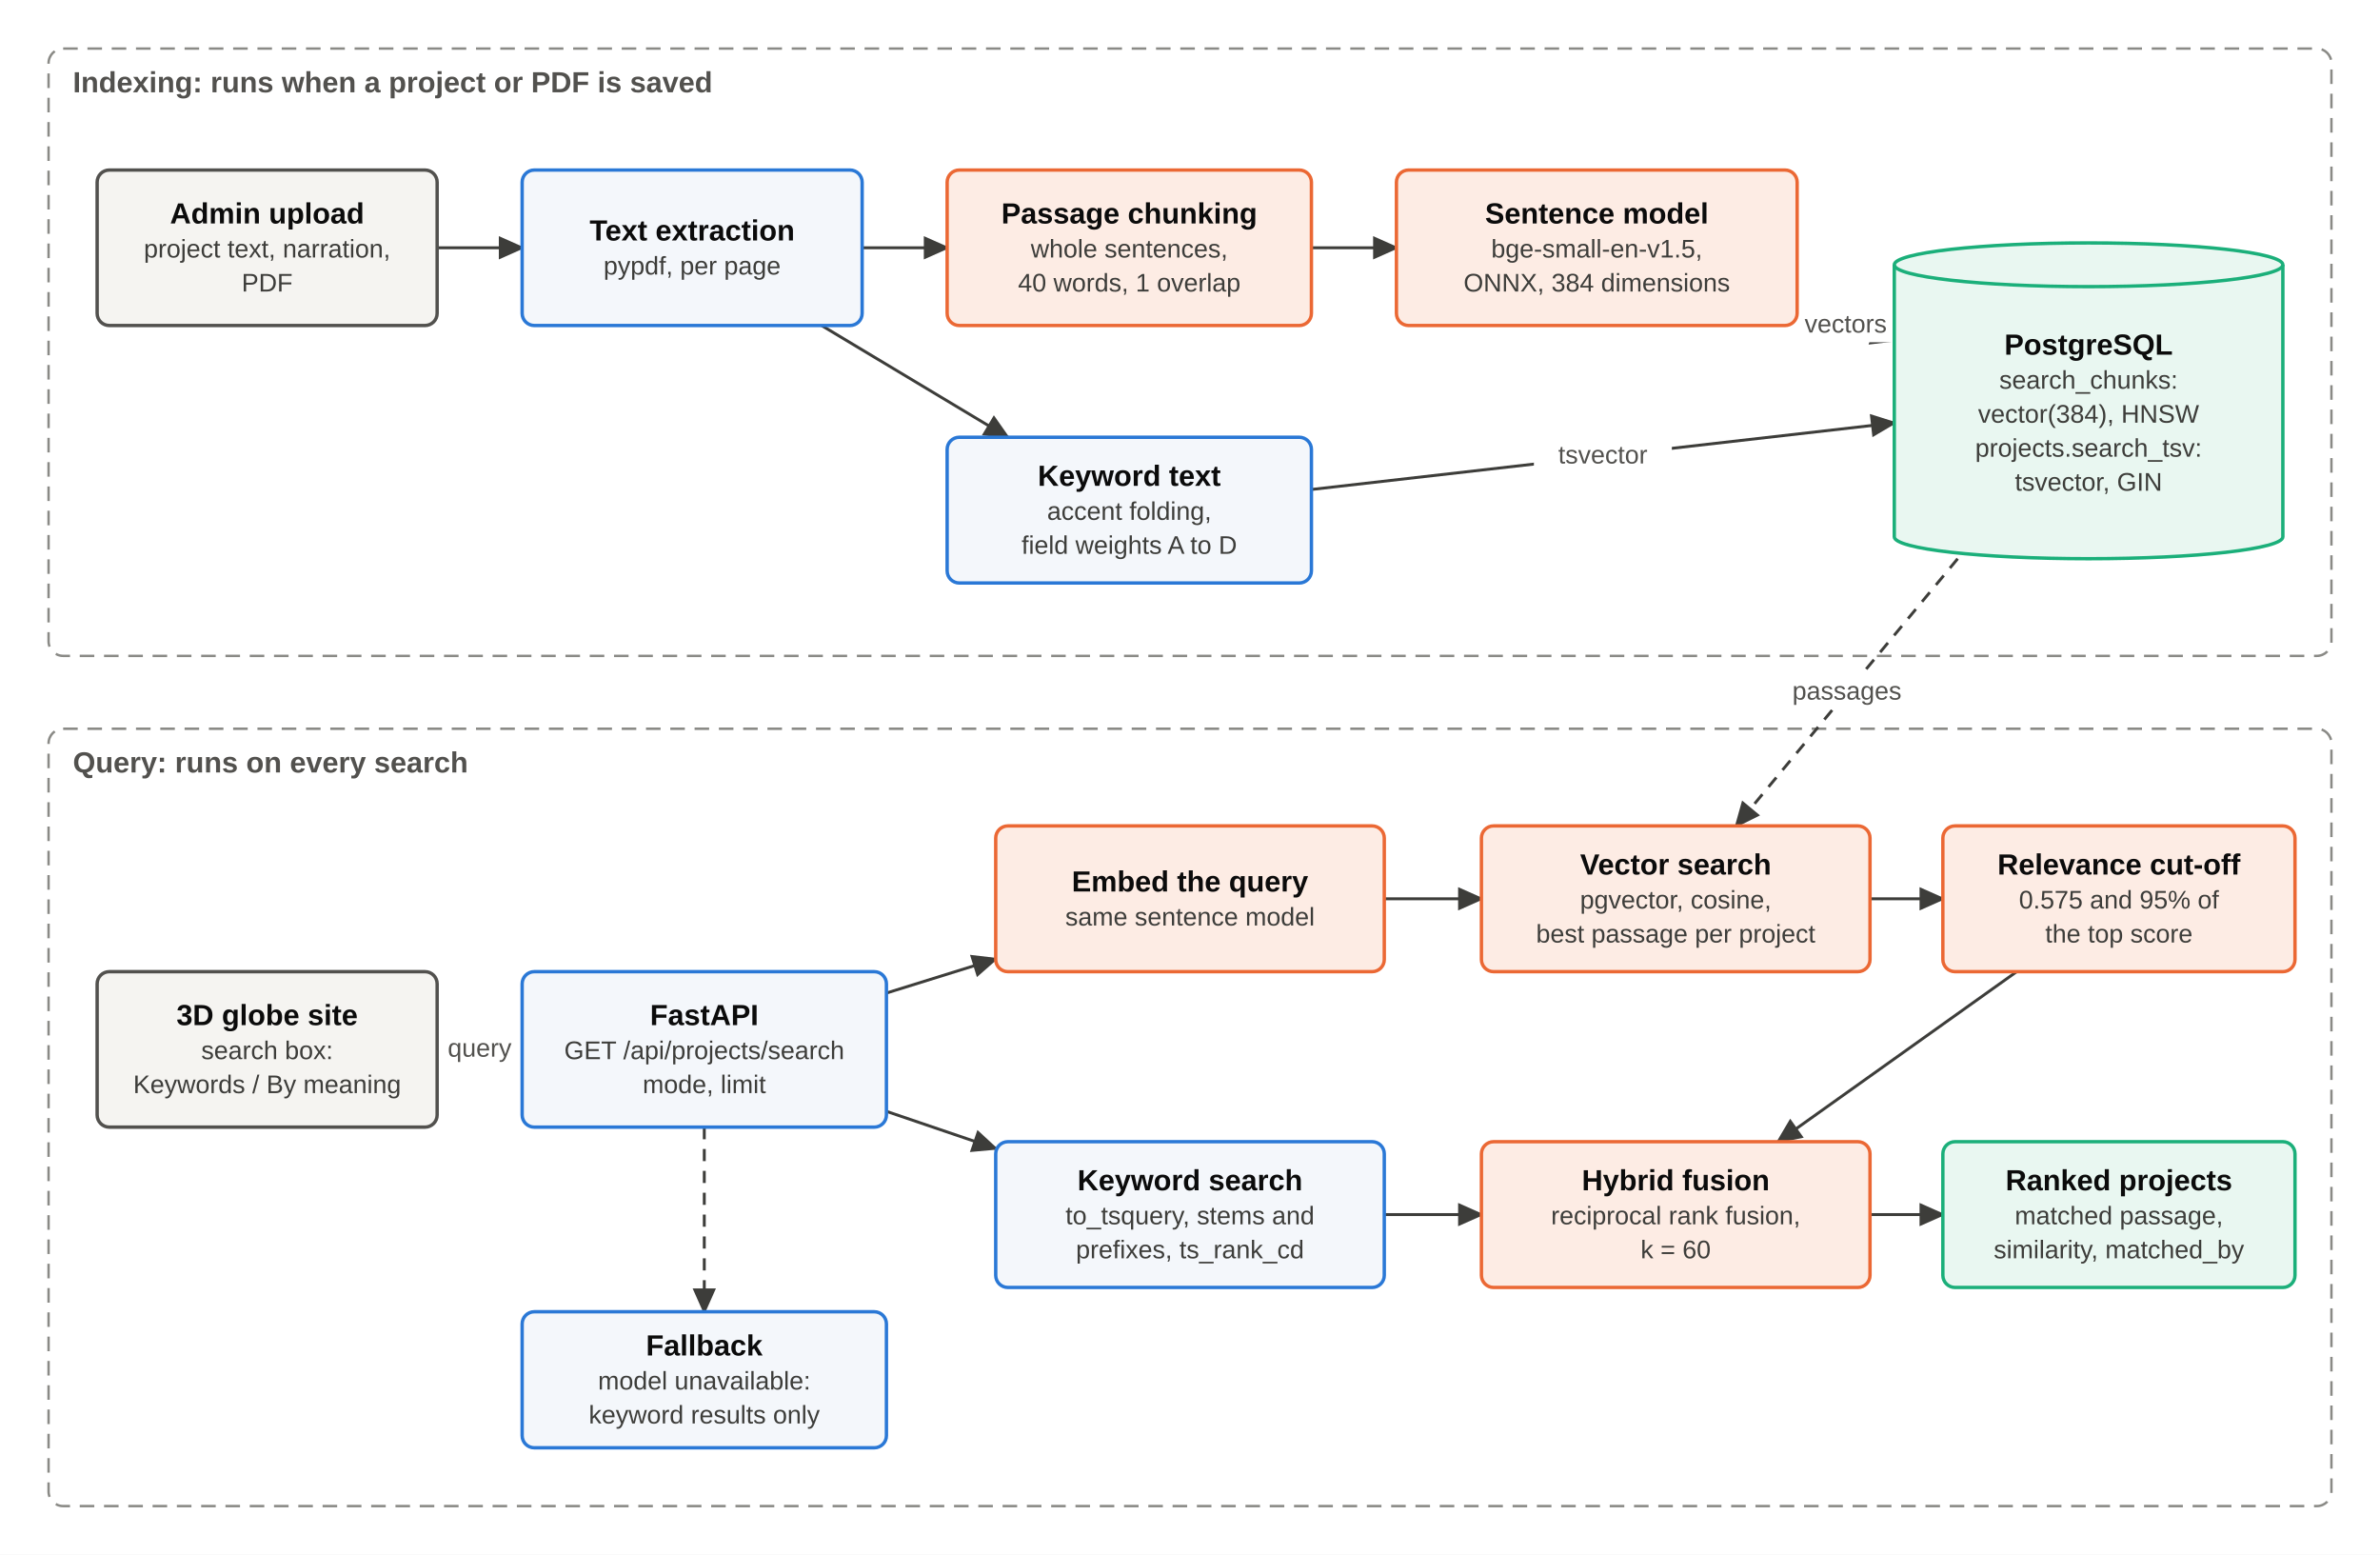
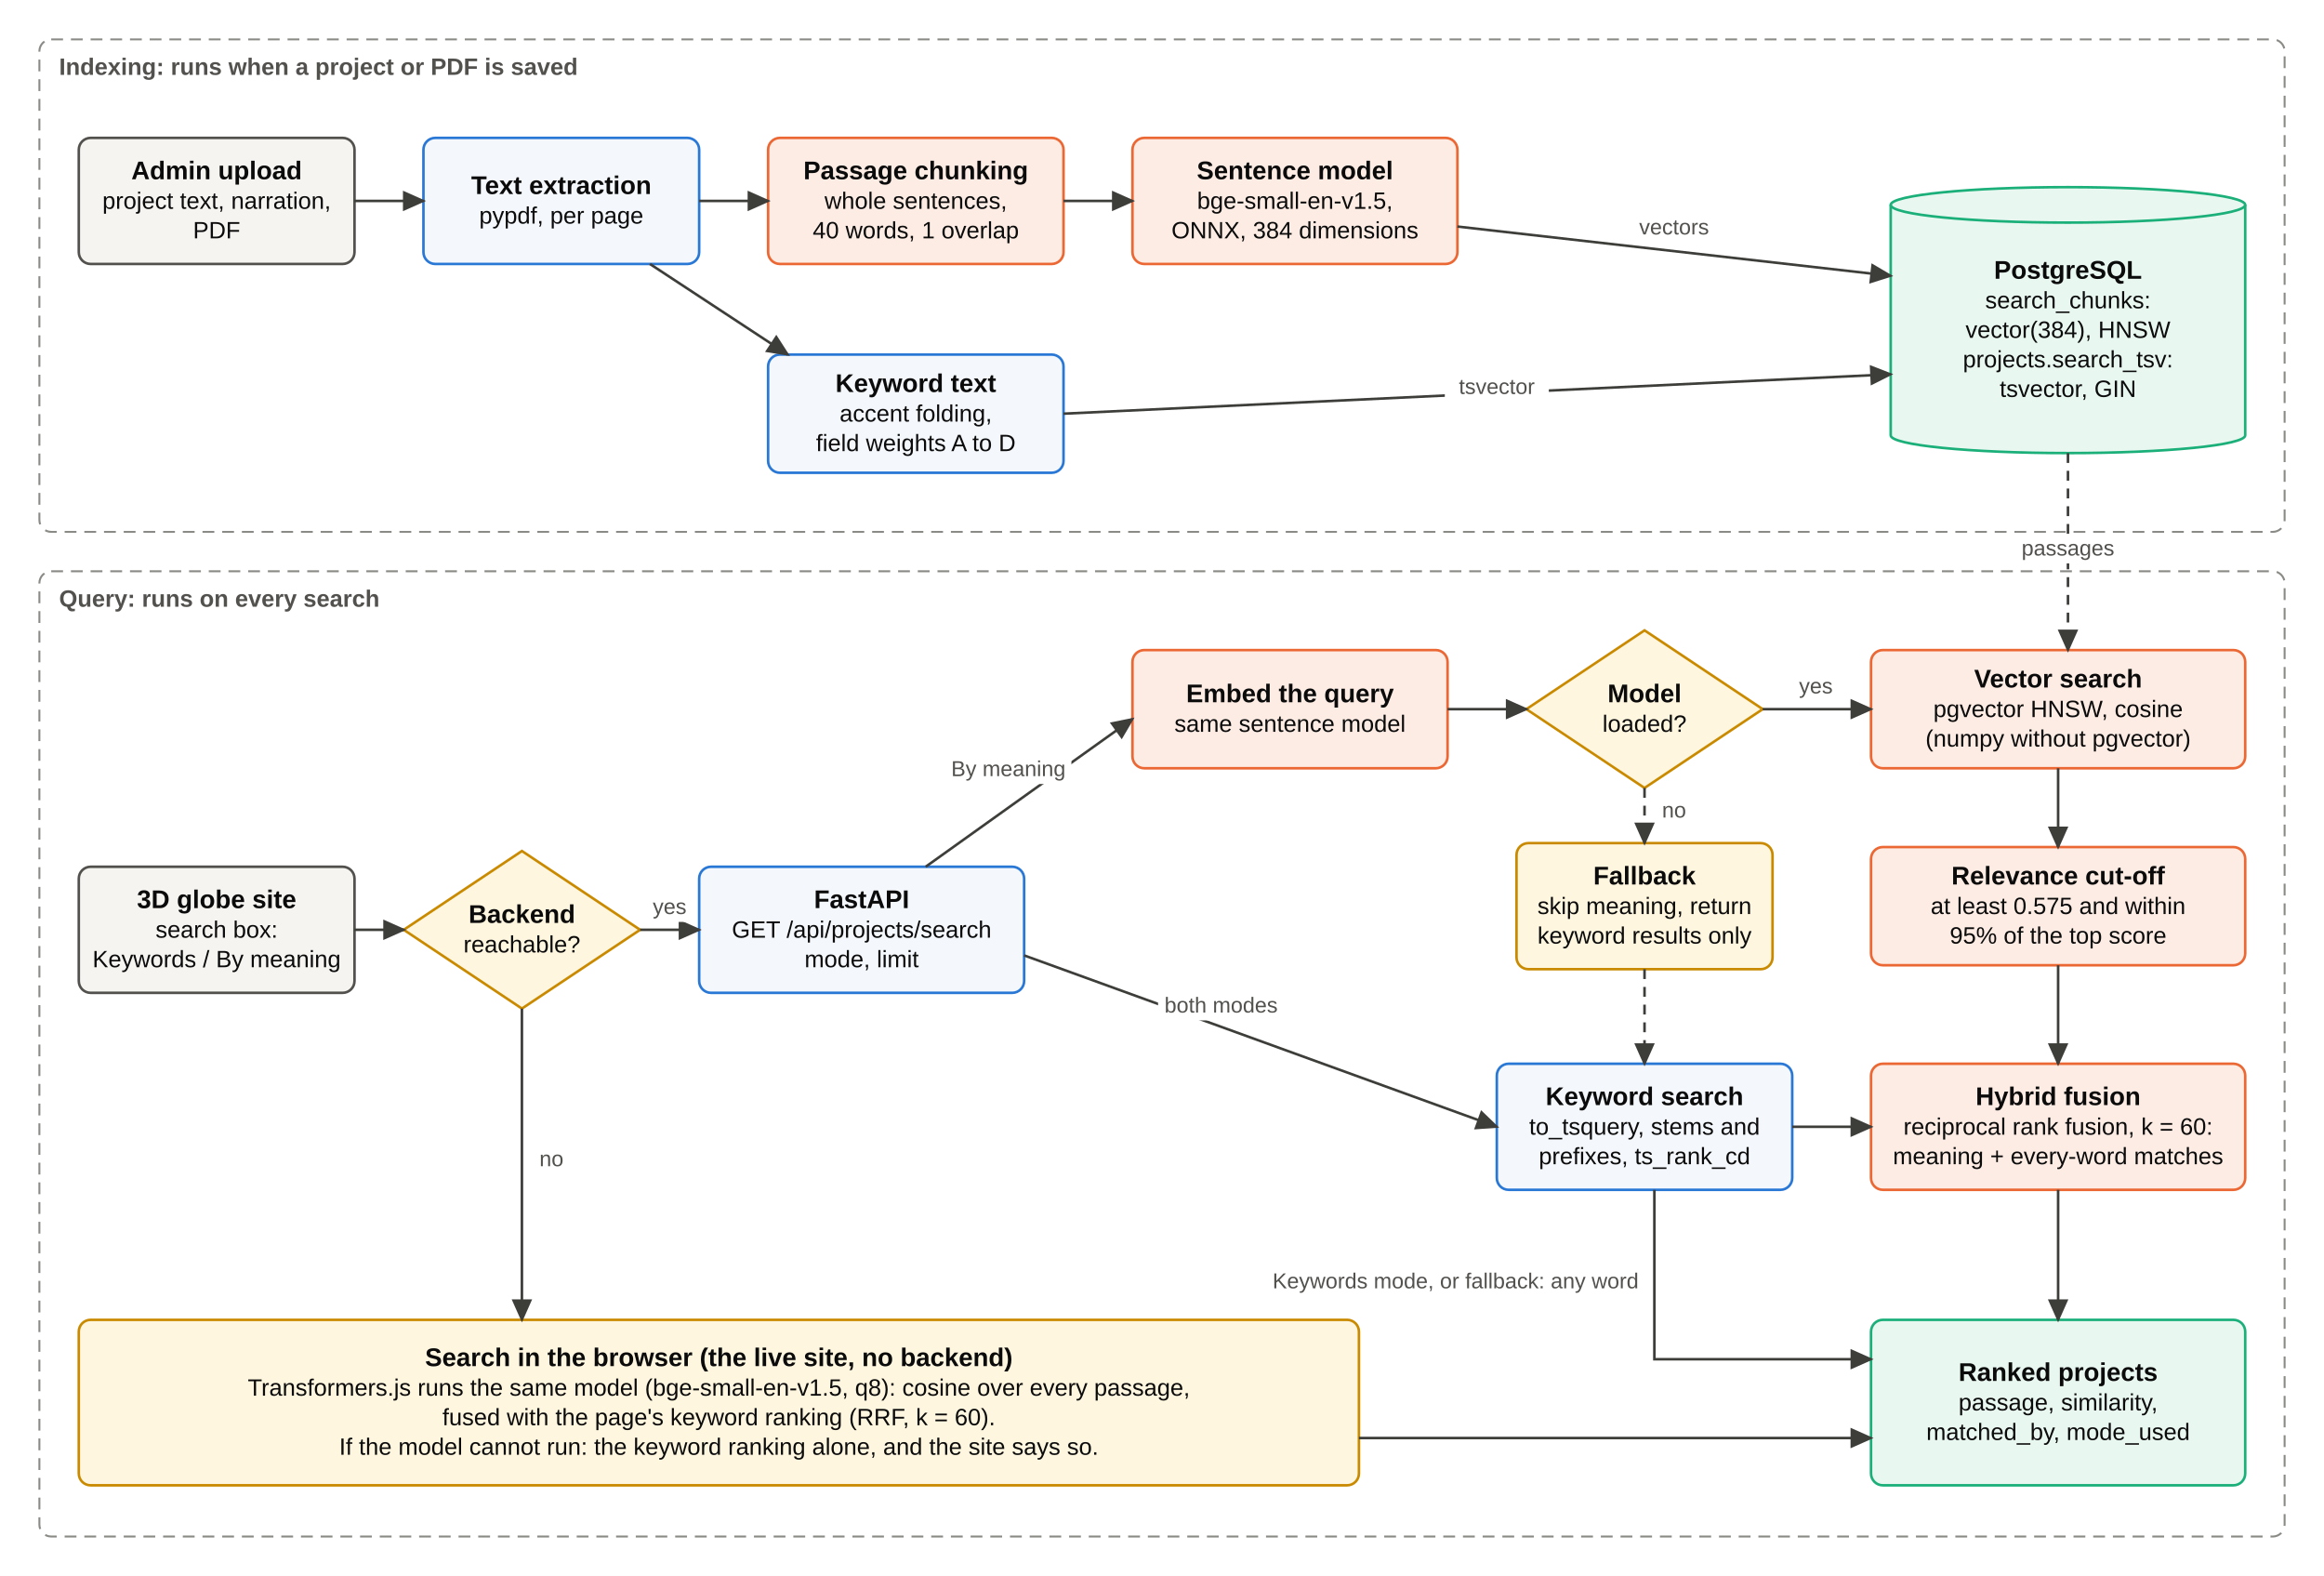
- <svg xmlns="http://www.w3.org/2000/svg" width="980" height="640" viewBox="0 0 980 640" font-family="Arial, Helvetica, sans-serif" font-size="12">
+ <svg xmlns="http://www.w3.org/2000/svg" width="1180" height="800" viewBox="0 0 1180 800" font-family="Arial, Helvetica, sans-serif" font-size="12">
  <defs>
    <marker id="arr" markerWidth="9" markerHeight="8" refX="8" refY="4" orient="auto-start-reverse">
      <path d="M0,0 L9,4 L0,8 z" fill="#3d3d3a" />
    </marker>
  </defs>
-   <rect width="980" height="640" fill="white" />
-   <rect x="20" y="20" width="940" height="250" fill="none" stroke="#8a8a86" stroke-dasharray="6 4" rx="6" />
+   <rect width="1180" height="800" fill="white" />
+   <rect x="20" y="20" width="1140" height="250" fill="none" stroke="#8a8a86" stroke-dasharray="6 4" rx="6" />
  <text x="30" y="38" font-weight="bold" fill="#52514e">Indexing: runs when a project or PDF is saved</text>
-   <rect x="20" y="300" width="940" height="320" fill="none" stroke="#8a8a86" stroke-dasharray="6 4" rx="6" />
-   <text x="30" y="318" font-weight="bold" fill="#52514e">Query: runs on every search</text>
-   <line x1="180.0" y1="102.0" x2="215.0" y2="102.0" stroke="#3d3d3a" stroke-width="1.2" marker-end="url(#arr)" />
-   <line x1="355.0" y1="102.0" x2="390.0" y2="102.0" stroke="#3d3d3a" stroke-width="1.2" marker-end="url(#arr)" />
-   <line x1="540.0" y1="102.0" x2="575.0" y2="102.0" stroke="#3d3d3a" stroke-width="1.2" marker-end="url(#arr)" />
-   <line x1="740.0" y1="127.7" x2="780.0" y2="140.1" stroke="#3d3d3a" stroke-width="1.2" marker-end="url(#arr)" />
-   <rect x="734.6" y="124.9" width="50.7" height="16" fill="white" />
-   <text x="760.0" y="136.9" text-anchor="middle" font-size="10.5" fill="#52514e">vectors</text>
-   <line x1="338.3" y1="134.0" x2="415.0" y2="180.0" stroke="#3d3d3a" stroke-width="1.2" marker-end="url(#arr)" />
-   <line x1="540.0" y1="201.5" x2="780.0" y2="174.1" stroke="#3d3d3a" stroke-width="1.2" marker-end="url(#arr)" />
-   <rect x="631.6" y="178.8" width="56.8" height="16" fill="white" />
-   <text x="660.0" y="190.8" text-anchor="middle" font-size="10.5" fill="#52514e">tsvector</text>
-   <line x1="180.0" y1="432.0" x2="215.0" y2="432.0" stroke="#3d3d3a" stroke-width="1.2" marker-end="url(#arr)" />
-   <rect x="178.2" y="423.0" width="38.5" height="16" fill="white" />
-   <text x="197.5" y="435.0" text-anchor="middle" font-size="10.5" fill="#52514e">query</text>
-   <line x1="365.0" y1="408.8" x2="410.0" y2="394.8" stroke="#3d3d3a" stroke-width="1.2" marker-end="url(#arr)" />
-   <line x1="570.0" y1="370.0" x2="610.0" y2="370.0" stroke="#3d3d3a" stroke-width="1.2" marker-end="url(#arr)" />
-   <line x1="770.0" y1="370.0" x2="800.0" y2="370.0" stroke="#3d3d3a" stroke-width="1.2" marker-end="url(#arr)" />
-   <line x1="365.0" y1="457.5" x2="410.0" y2="472.8" stroke="#3d3d3a" stroke-width="1.2" marker-end="url(#arr)" />
-   <line x1="570.0" y1="500.0" x2="610.0" y2="500.0" stroke="#3d3d3a" stroke-width="1.2" marker-end="url(#arr)" />
-   <line x1="830.4" y1="400.0" x2="732.1" y2="470.0" stroke="#3d3d3a" stroke-width="1.2" marker-end="url(#arr)" />
-   <line x1="770.0" y1="500.0" x2="800.0" y2="500.0" stroke="#3d3d3a" stroke-width="1.2" marker-end="url(#arr)" />
-   <line x1="290.0" y1="464.0" x2="290.0" y2="540.0" stroke="#3d3d3a" stroke-width="1.2" stroke-dasharray="5 4" marker-end="url(#arr)" />
-   <line x1="806.1" y1="230.0" x2="714.9" y2="340.0" stroke="#3d3d3a" stroke-width="1.2" stroke-dasharray="5 4" marker-end="url(#arr)" />
-   <rect x="732.1" y="276.0" width="56.8" height="16" fill="white" />
-   <text x="760.5" y="288.0" text-anchor="middle" font-size="10.5" fill="#52514e">passages</text>
-   <rect x="40" y="70" width="140" height="64" rx="5" fill="#f5f4f1" stroke="#52514e" stroke-width="1.4" />
-   <text x="110.0" y="92.0" text-anchor="middle" fill="#0b0b0b" font-weight="bold">Admin upload</text>
-   <text x="110.0" y="106.0" text-anchor="middle" fill="#3d3d3a" font-size="10.5">project text, narration,</text>
-   <text x="110.0" y="120.0" text-anchor="middle" fill="#3d3d3a" font-size="10.5">PDF</text>
-   <rect x="215" y="70" width="140" height="64" rx="5" fill="#f4f7fb" stroke="#2a78d6" stroke-width="1.4" />
-   <text x="285.0" y="99.0" text-anchor="middle" fill="#0b0b0b" font-weight="bold">Text extraction</text>
-   <text x="285.0" y="113.0" text-anchor="middle" fill="#3d3d3a" font-size="10.5">pypdf, per page</text>
-   <rect x="390" y="70" width="150" height="64" rx="5" fill="#fdece4" stroke="#eb6834" stroke-width="1.4" />
-   <text x="465.0" y="92.0" text-anchor="middle" fill="#0b0b0b" font-weight="bold">Passage chunking</text>
-   <text x="465.0" y="106.0" text-anchor="middle" fill="#3d3d3a" font-size="10.5">whole sentences,</text>
-   <text x="465.0" y="120.0" text-anchor="middle" fill="#3d3d3a" font-size="10.5">40 words, 1 overlap</text>
-   <rect x="575" y="70" width="165" height="64" rx="5" fill="#fdece4" stroke="#eb6834" stroke-width="1.4" />
-   <text x="657.5" y="92.0" text-anchor="middle" fill="#0b0b0b" font-weight="bold">Sentence model</text>
-   <text x="657.5" y="106.0" text-anchor="middle" fill="#3d3d3a" font-size="10.5">bge-small-en-v1.5,</text>
-   <text x="657.5" y="120.0" text-anchor="middle" fill="#3d3d3a" font-size="10.5">ONNX, 384 dimensions</text>
-   <rect x="390" y="180" width="150" height="60" rx="5" fill="#f4f7fb" stroke="#2a78d6" stroke-width="1.4" />
-   <text x="465.0" y="200.0" text-anchor="middle" fill="#0b0b0b" font-weight="bold">Keyword text</text>
-   <text x="465.0" y="214.0" text-anchor="middle" fill="#3d3d3a" font-size="10.5">accent folding,</text>
-   <text x="465.0" y="228.0" text-anchor="middle" fill="#3d3d3a" font-size="10.5">field weights A to D</text>
-   <path d="M780,109 A80.0,9 0 0 1 940,109 V221 A80.0,9 0 0 1 780,221 Z" fill="#e9f7f1" stroke="#1baf7a" stroke-width="1.4" />
-   <path d="M780,109 A80.0,9 0 0 0 940,109" fill="none" stroke="#1baf7a" stroke-width="1.4" />
-   <text x="860.0" y="146.0" text-anchor="middle" fill="#0b0b0b" font-weight="bold">PostgreSQL</text>
-   <text x="860.0" y="160.0" text-anchor="middle" fill="#3d3d3a" font-size="10.5">search_chunks:</text>
-   <text x="860.0" y="174.0" text-anchor="middle" fill="#3d3d3a" font-size="10.5">vector(384), HNSW</text>
-   <text x="860.0" y="188.0" text-anchor="middle" fill="#3d3d3a" font-size="10.5">projects.search_tsv:</text>
-   <text x="860.0" y="202.0" text-anchor="middle" fill="#3d3d3a" font-size="10.5">tsvector, GIN</text>
-   <rect x="40" y="400" width="140" height="64" rx="5" fill="#f5f4f1" stroke="#52514e" stroke-width="1.4" />
-   <text x="110.0" y="422.0" text-anchor="middle" fill="#0b0b0b" font-weight="bold">3D globe site</text>
-   <text x="110.0" y="436.0" text-anchor="middle" fill="#3d3d3a" font-size="10.5">search box:</text>
-   <text x="110.0" y="450.0" text-anchor="middle" fill="#3d3d3a" font-size="10.5">Keywords / By meaning</text>
-   <rect x="215" y="400" width="150" height="64" rx="5" fill="#f4f7fb" stroke="#2a78d6" stroke-width="1.4" />
-   <text x="290.0" y="422.0" text-anchor="middle" fill="#0b0b0b" font-weight="bold">FastAPI</text>
-   <text x="290.0" y="436.0" text-anchor="middle" fill="#3d3d3a" font-size="10.5">GET /api/projects/search</text>
-   <text x="290.0" y="450.0" text-anchor="middle" fill="#3d3d3a" font-size="10.5">mode, limit</text>
-   <rect x="410" y="340" width="160" height="60" rx="5" fill="#fdece4" stroke="#eb6834" stroke-width="1.4" />
-   <text x="490.0" y="367.0" text-anchor="middle" fill="#0b0b0b" font-weight="bold">Embed the query</text>
-   <text x="490.0" y="381.0" text-anchor="middle" fill="#3d3d3a" font-size="10.5">same sentence model</text>
-   <rect x="610" y="340" width="160" height="60" rx="5" fill="#fdece4" stroke="#eb6834" stroke-width="1.4" />
-   <text x="690.0" y="360.0" text-anchor="middle" fill="#0b0b0b" font-weight="bold">Vector search</text>
-   <text x="690.0" y="374.0" text-anchor="middle" fill="#3d3d3a" font-size="10.5">pgvector, cosine,</text>
-   <text x="690.0" y="388.0" text-anchor="middle" fill="#3d3d3a" font-size="10.5">best passage per project</text>
-   <rect x="800" y="340" width="145" height="60" rx="5" fill="#fdece4" stroke="#eb6834" stroke-width="1.4" />
-   <text x="872.5" y="360.0" text-anchor="middle" fill="#0b0b0b" font-weight="bold">Relevance cut-off</text>
-   <text x="872.5" y="374.0" text-anchor="middle" fill="#3d3d3a" font-size="10.5">0.575 and 95% of</text>
-   <text x="872.5" y="388.0" text-anchor="middle" fill="#3d3d3a" font-size="10.5">the top score</text>
-   <rect x="410" y="470" width="160" height="60" rx="5" fill="#f4f7fb" stroke="#2a78d6" stroke-width="1.4" />
-   <text x="490.0" y="490.0" text-anchor="middle" fill="#0b0b0b" font-weight="bold">Keyword search</text>
-   <text x="490.0" y="504.0" text-anchor="middle" fill="#3d3d3a" font-size="10.5">to_tsquery, stems and</text>
-   <text x="490.0" y="518.0" text-anchor="middle" fill="#3d3d3a" font-size="10.5">prefixes, ts_rank_cd</text>
-   <rect x="610" y="470" width="160" height="60" rx="5" fill="#fdece4" stroke="#eb6834" stroke-width="1.4" />
-   <text x="690.0" y="490.0" text-anchor="middle" fill="#0b0b0b" font-weight="bold">Hybrid fusion</text>
-   <text x="690.0" y="504.0" text-anchor="middle" fill="#3d3d3a" font-size="10.5">reciprocal rank fusion,</text>
-   <text x="690.0" y="518.0" text-anchor="middle" fill="#3d3d3a" font-size="10.5">k = 60</text>
-   <rect x="800" y="470" width="145" height="60" rx="5" fill="#e9f7f1" stroke="#1baf7a" stroke-width="1.4" />
-   <text x="872.5" y="490.0" text-anchor="middle" fill="#0b0b0b" font-weight="bold">Ranked projects</text>
-   <text x="872.5" y="504.0" text-anchor="middle" fill="#3d3d3a" font-size="10.5">matched passage,</text>
-   <text x="872.5" y="518.0" text-anchor="middle" fill="#3d3d3a" font-size="10.5">similarity, matched_by</text>
-   <rect x="215" y="540" width="150" height="56" rx="5" fill="#f4f7fb" stroke="#2a78d6" stroke-width="1.4" />
-   <text x="290.0" y="558.0" text-anchor="middle" fill="#0b0b0b" font-weight="bold">Fallback</text>
-   <text x="290.0" y="572.0" text-anchor="middle" fill="#3d3d3a" font-size="10.5">model unavailable:</text>
-   <text x="290.0" y="586.0" text-anchor="middle" fill="#3d3d3a" font-size="10.5">keyword results only</text>
+   <rect x="20" y="290" width="1140" height="490" fill="none" stroke="#8a8a86" stroke-dasharray="6 4" rx="6" />
+   <text x="30" y="308" font-weight="bold" fill="#52514e">Query: runs on every search</text>
+   <rect x="40" y="70" width="140" height="64" rx="6" fill="#f5f4f1" stroke="#52514e" stroke-width="1.3" />
+   <text x="110.0" y="91.0" text-anchor="middle" fill="#0b0b0b" font-weight="bold" font-size="13">Admin upload</text>
+   <text x="110.0" y="106.0" text-anchor="middle" fill="#0b0b0b">project text, narration,</text>
+   <text x="110.0" y="121.0" text-anchor="middle" fill="#0b0b0b">PDF</text>
+   <rect x="215" y="70" width="140" height="64" rx="6" fill="#f4f7fb" stroke="#2a78d6" stroke-width="1.3" />
+   <text x="285.0" y="98.5" text-anchor="middle" fill="#0b0b0b" font-weight="bold" font-size="13">Text extraction</text>
+   <text x="285.0" y="113.5" text-anchor="middle" fill="#0b0b0b">pypdf, per page</text>
+   <rect x="390" y="70" width="150" height="64" rx="6" fill="#fdece4" stroke="#eb6834" stroke-width="1.3" />
+   <text x="465.0" y="91.0" text-anchor="middle" fill="#0b0b0b" font-weight="bold" font-size="13">Passage chunking</text>
+   <text x="465.0" y="106.0" text-anchor="middle" fill="#0b0b0b">whole sentences,</text>
+   <text x="465.0" y="121.0" text-anchor="middle" fill="#0b0b0b">40 words, 1 overlap</text>
+   <rect x="575" y="70" width="165" height="64" rx="6" fill="#fdece4" stroke="#eb6834" stroke-width="1.3" />
+   <text x="657.5" y="91.0" text-anchor="middle" fill="#0b0b0b" font-weight="bold" font-size="13">Sentence model</text>
+   <text x="657.5" y="106.0" text-anchor="middle" fill="#0b0b0b">bge-small-en-v1.5,</text>
+   <text x="657.5" y="121.0" text-anchor="middle" fill="#0b0b0b">ONNX, 384 dimensions</text>
+   <rect x="390" y="180" width="150" height="60" rx="6" fill="#f4f7fb" stroke="#2a78d6" stroke-width="1.3" />
+   <text x="465.0" y="199.0" text-anchor="middle" fill="#0b0b0b" font-weight="bold" font-size="13">Keyword text</text>
+   <text x="465.0" y="214.0" text-anchor="middle" fill="#0b0b0b">accent folding,</text>
+   <text x="465.0" y="229.0" text-anchor="middle" fill="#0b0b0b">field weights A to D</text>
+   <path d="M960,104 A90.0,9 0 0 1 1140,104 L1140,221 A90.0,9 0 0 1 960,221 Z" fill="#e9f7f1" stroke="#1baf7a" stroke-width="1.3" />
+   <path d="M960,104 A90.0,9 0 0 0 1140,104" fill="none" stroke="#1baf7a" stroke-width="1.3" />
+   <text x="1050.0" y="141.5" text-anchor="middle" fill="#0b0b0b" font-weight="bold" font-size="13">PostgreSQL</text>
+   <text x="1050.0" y="156.5" text-anchor="middle" fill="#0b0b0b">search_chunks:</text>
+   <text x="1050.0" y="171.5" text-anchor="middle" fill="#0b0b0b">vector(384), HNSW</text>
+   <text x="1050.0" y="186.5" text-anchor="middle" fill="#0b0b0b">projects.search_tsv:</text>
+   <text x="1050.0" y="201.5" text-anchor="middle" fill="#0b0b0b">tsvector, GIN</text>
+   <rect x="40" y="440" width="140" height="64" rx="6" fill="#f5f4f1" stroke="#52514e" stroke-width="1.3" />
+   <text x="110.0" y="461.0" text-anchor="middle" fill="#0b0b0b" font-weight="bold" font-size="13">3D globe site</text>
+   <text x="110.0" y="476.0" text-anchor="middle" fill="#0b0b0b">search box:</text>
+   <text x="110.0" y="491.0" text-anchor="middle" fill="#0b0b0b">Keywords / By meaning</text>
+   <polygon points="265.0,432 325,472.0 265.0,512 205,472.0" fill="#fff6e0" stroke="#c98a00" stroke-width="1.3" />
+   <text x="265.0" y="468.5" text-anchor="middle" fill="#0b0b0b" font-weight="bold" font-size="13">Backend</text>
+   <text x="265.0" y="483.5" text-anchor="middle" fill="#0b0b0b">reachable?</text>
+   <rect x="355" y="440" width="165" height="64" rx="6" fill="#f4f7fb" stroke="#2a78d6" stroke-width="1.3" />
+   <text x="437.5" y="461.0" text-anchor="middle" fill="#0b0b0b" font-weight="bold" font-size="13">FastAPI</text>
+   <text x="437.5" y="476.0" text-anchor="middle" fill="#0b0b0b">GET /api/projects/search</text>
+   <text x="437.5" y="491.0" text-anchor="middle" fill="#0b0b0b">mode, limit</text>
+   <rect x="575" y="330" width="160" height="60" rx="6" fill="#fdece4" stroke="#eb6834" stroke-width="1.3" />
+   <text x="655.0" y="356.5" text-anchor="middle" fill="#0b0b0b" font-weight="bold" font-size="13">Embed the query</text>
+   <text x="655.0" y="371.5" text-anchor="middle" fill="#0b0b0b">same sentence model</text>
+   <polygon points="835.0,320 895,360.0 835.0,400 775,360.0" fill="#fff6e0" stroke="#c98a00" stroke-width="1.3" />
+   <text x="835.0" y="356.5" text-anchor="middle" fill="#0b0b0b" font-weight="bold" font-size="13">Model</text>
+   <text x="835.0" y="371.5" text-anchor="middle" fill="#0b0b0b">loaded?</text>
+   <rect x="950" y="330" width="190" height="60" rx="6" fill="#fdece4" stroke="#eb6834" stroke-width="1.3" />
+   <text x="1045.0" y="349.0" text-anchor="middle" fill="#0b0b0b" font-weight="bold" font-size="13">Vector search</text>
+   <text x="1045.0" y="364.0" text-anchor="middle" fill="#0b0b0b">pgvector HNSW, cosine</text>
+   <text x="1045.0" y="379.0" text-anchor="middle" fill="#0b0b0b">(numpy without pgvector)</text>
+   <rect x="950" y="430" width="190" height="60" rx="6" fill="#fdece4" stroke="#eb6834" stroke-width="1.3" />
+   <text x="1045.0" y="449.0" text-anchor="middle" fill="#0b0b0b" font-weight="bold" font-size="13">Relevance cut-off</text>
+   <text x="1045.0" y="464.0" text-anchor="middle" fill="#0b0b0b">at least 0.575 and within</text>
+   <text x="1045.0" y="479.0" text-anchor="middle" fill="#0b0b0b">95% of the top score</text>
+   <rect x="770" y="428" width="130" height="64" rx="6" fill="#fff6e0" stroke="#c98a00" stroke-width="1.3" />
+   <text x="835.0" y="449.0" text-anchor="middle" fill="#0b0b0b" font-weight="bold" font-size="13">Fallback</text>
+   <text x="835.0" y="464.0" text-anchor="middle" fill="#0b0b0b">skip meaning, return</text>
+   <text x="835.0" y="479.0" text-anchor="middle" fill="#0b0b0b">keyword results only</text>
+   <rect x="760" y="540" width="150" height="64" rx="6" fill="#f4f7fb" stroke="#2a78d6" stroke-width="1.3" />
+   <text x="835.0" y="561.0" text-anchor="middle" fill="#0b0b0b" font-weight="bold" font-size="13">Keyword search</text>
+   <text x="835.0" y="576.0" text-anchor="middle" fill="#0b0b0b">to_tsquery, stems and</text>
+   <text x="835.0" y="591.0" text-anchor="middle" fill="#0b0b0b">prefixes, ts_rank_cd</text>
+   <rect x="950" y="540" width="190" height="64" rx="6" fill="#fdece4" stroke="#eb6834" stroke-width="1.3" />
+   <text x="1045.0" y="561.0" text-anchor="middle" fill="#0b0b0b" font-weight="bold" font-size="13">Hybrid fusion</text>
+   <text x="1045.0" y="576.0" text-anchor="middle" fill="#0b0b0b">reciprocal rank fusion, k = 60:</text>
+   <text x="1045.0" y="591.0" text-anchor="middle" fill="#0b0b0b">meaning + every-word matches</text>
+   <rect x="40" y="670" width="650" height="84" rx="6" fill="#fff6e0" stroke="#c98a00" stroke-width="1.3" />
+   <text x="365.0" y="693.5" text-anchor="middle" fill="#0b0b0b" font-weight="bold" font-size="13">Search in the browser (the live site, no backend)</text>
+   <text x="365.0" y="708.5" text-anchor="middle" fill="#0b0b0b">Transformers.js runs the same model (bge-small-en-v1.5, q8): cosine over every passage,</text>
+   <text x="365.0" y="723.5" text-anchor="middle" fill="#0b0b0b">fused with the page's keyword ranking (RRF, k = 60).</text>
+   <text x="365.0" y="738.5" text-anchor="middle" fill="#0b0b0b">If the model cannot run: the keyword ranking alone, and the site says so.</text>
+   <rect x="950" y="670" width="190" height="84" rx="6" fill="#e9f7f1" stroke="#1baf7a" stroke-width="1.3" />
+   <text x="1045.0" y="701.0" text-anchor="middle" fill="#0b0b0b" font-weight="bold" font-size="13">Ranked projects</text>
+   <text x="1045.0" y="716.0" text-anchor="middle" fill="#0b0b0b">passage, similarity,</text>
+   <text x="1045.0" y="731.0" text-anchor="middle" fill="#0b0b0b">matched_by, mode_used</text>
+   <path d="M180,102 L215,102" fill="none" stroke="#3d3d3a" stroke-width="1.3" marker-end="url(#arr)" />
+   <path d="M355,102 L390,102" fill="none" stroke="#3d3d3a" stroke-width="1.3" marker-end="url(#arr)" />
+   <path d="M540,102 L575,102" fill="none" stroke="#3d3d3a" stroke-width="1.3" marker-end="url(#arr)" />
+   <path d="M740,115 L960,140" fill="none" stroke="#3d3d3a" stroke-width="1.3" marker-end="url(#arr)" />
+   <rect x="826.4" y="108" width="47.2" height="15" fill="white" />
+   <text x="850" y="119" text-anchor="middle" font-size="11" fill="#52514e">vectors</text>
+   <path d="M330,134 L400,180" fill="none" stroke="#3d3d3a" stroke-width="1.3" marker-end="url(#arr)" />
+   <path d="M540,210 L960,190" fill="none" stroke="#3d3d3a" stroke-width="1.3" marker-end="url(#arr)" />
+   <rect x="733.6" y="189" width="52.8" height="15" fill="white" />
+   <text x="760" y="200" text-anchor="middle" font-size="11" fill="#52514e">tsvector</text>
+   <path d="M1050,230 L1050,330" fill="none" stroke="#3d3d3a" stroke-width="1.3" stroke-dasharray="5 4" marker-end="url(#arr)" />
+   <rect x="1023.6" y="271" width="52.8" height="15" fill="white" />
+   <text x="1050" y="282" text-anchor="middle" font-size="11" fill="#52514e">passages</text>
+   <path d="M180,472 L205,472" fill="none" stroke="#3d3d3a" stroke-width="1.3" marker-end="url(#arr)" />
+   <path d="M325,472 L355,472" fill="none" stroke="#3d3d3a" stroke-width="1.3" marker-end="url(#arr)" />
+   <rect x="327.6" y="453" width="24.8" height="15" fill="white" />
+   <text x="340" y="464" text-anchor="middle" font-size="11" fill="#52514e">yes</text>
+   <path d="M265,512 L265,670" fill="none" stroke="#3d3d3a" stroke-width="1.3" marker-end="url(#arr)" />
+   <rect x="270.4" y="581" width="19.2" height="15" fill="white" />
+   <text x="280" y="592" text-anchor="middle" font-size="11" fill="#52514e">no</text>
+   <path d="M470,440 L575,365" fill="none" stroke="#3d3d3a" stroke-width="1.3" marker-end="url(#arr)" />
+   <rect x="480.0" y="383" width="64.0" height="15" fill="white" />
+   <text x="512" y="394" text-anchor="middle" font-size="11" fill="#52514e">By meaning</text>
+   <path d="M520,485 L760,572" fill="none" stroke="#3d3d3a" stroke-width="1.3" marker-end="url(#arr)" />
+   <rect x="588.0" y="503" width="64.0" height="15" fill="white" />
+   <text x="620" y="514" text-anchor="middle" font-size="11" fill="#52514e">both modes</text>
+   <path d="M735,360 L775,360" fill="none" stroke="#3d3d3a" stroke-width="1.3" marker-end="url(#arr)" />
+   <path d="M895,360 L950,360" fill="none" stroke="#3d3d3a" stroke-width="1.3" marker-end="url(#arr)" />
+   <rect x="909.6" y="341" width="24.8" height="15" fill="white" />
+   <text x="922" y="352" text-anchor="middle" font-size="11" fill="#52514e">yes</text>
+   <path d="M835,400 L835,428" fill="none" stroke="#3d3d3a" stroke-width="1.3" stroke-dasharray="5 4" marker-end="url(#arr)" />
+   <rect x="840.4" y="404" width="19.2" height="15" fill="white" />
+   <text x="850" y="415" text-anchor="middle" font-size="11" fill="#52514e">no</text>
+   <path d="M835,492 L835,540" fill="none" stroke="#3d3d3a" stroke-width="1.3" stroke-dasharray="5 4" marker-end="url(#arr)" />
+   <path d="M1045,390 L1045,430" fill="none" stroke="#3d3d3a" stroke-width="1.3" marker-end="url(#arr)" />
+   <path d="M1045,490 L1045,540" fill="none" stroke="#3d3d3a" stroke-width="1.3" marker-end="url(#arr)" />
+   <path d="M910,572 L950,572" fill="none" stroke="#3d3d3a" stroke-width="1.3" marker-end="url(#arr)" />
+   <path d="M1045,604 L1045,670" fill="none" stroke="#3d3d3a" stroke-width="1.3" marker-end="url(#arr)" />
+   <path d="M840,604 L840,690 L950,690" fill="none" stroke="#3d3d3a" stroke-width="1.3" marker-end="url(#arr)" />
+   <rect x="622.4" y="643" width="209.6" height="15" fill="white" />
+   <text x="832" y="654" text-anchor="end" font-size="11" fill="#52514e">Keywords mode, or fallback: any word</text>
+   <path d="M690,730 L950,730" fill="none" stroke="#3d3d3a" stroke-width="1.3" marker-end="url(#arr)" />
</svg>
